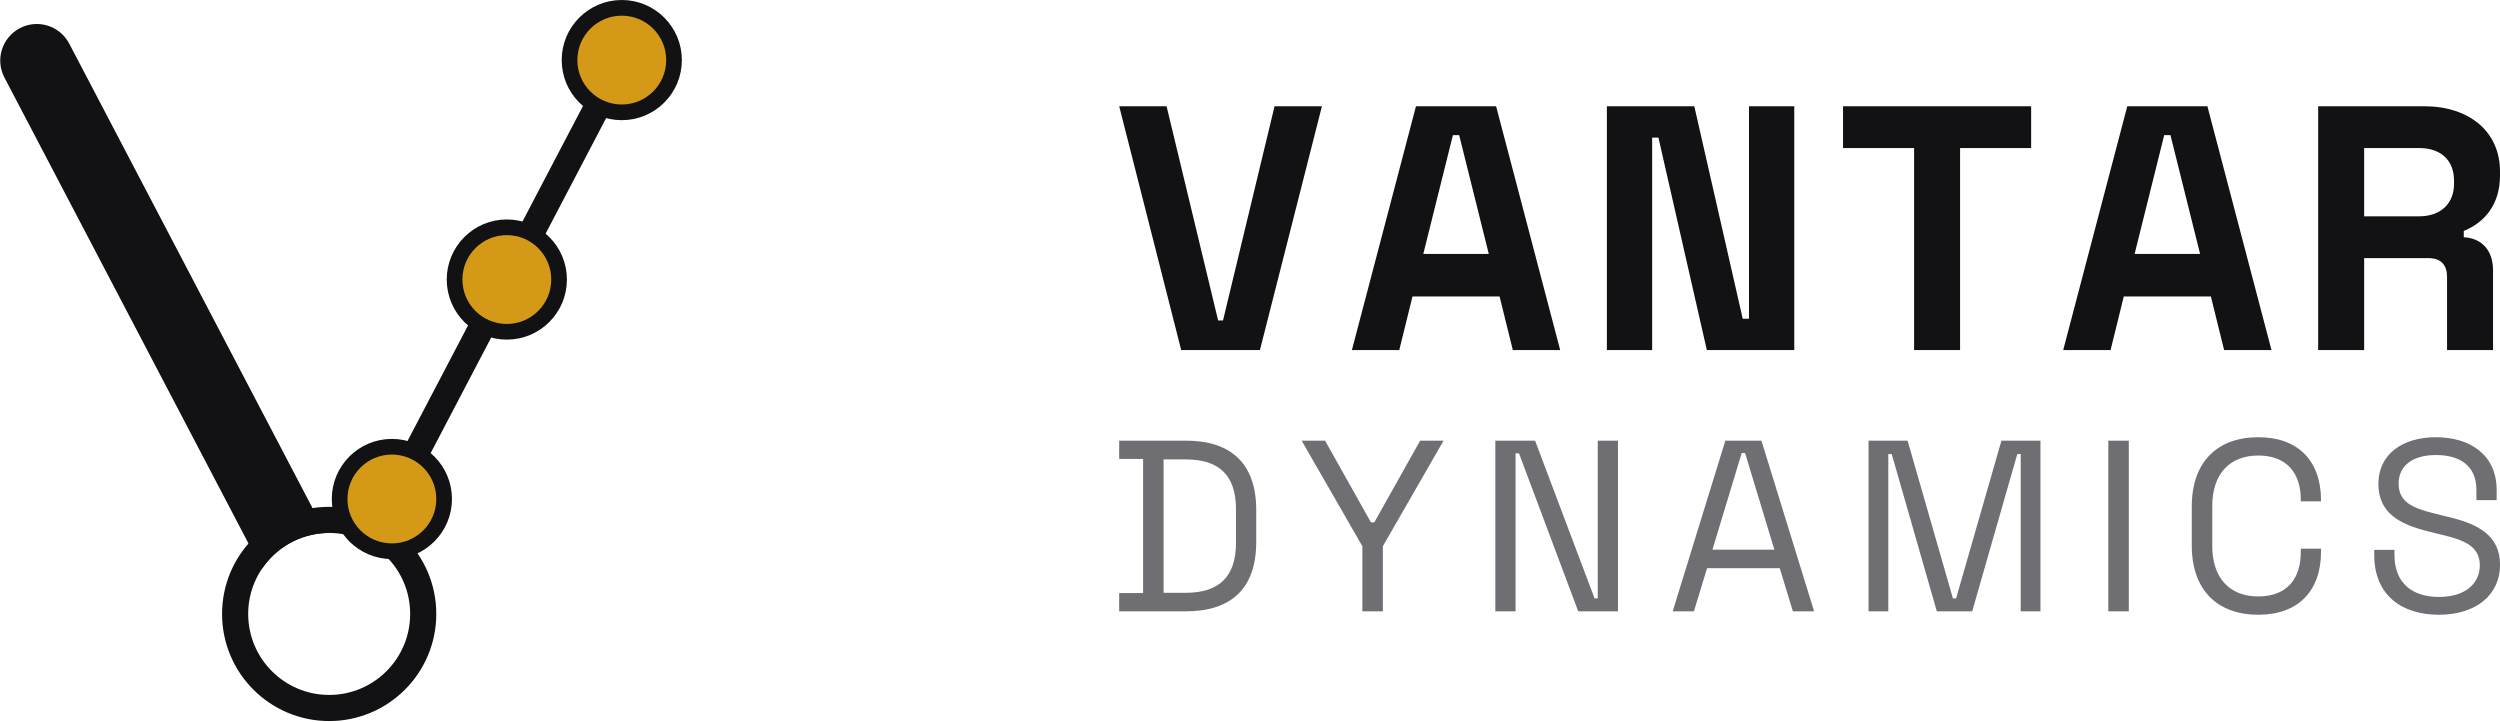
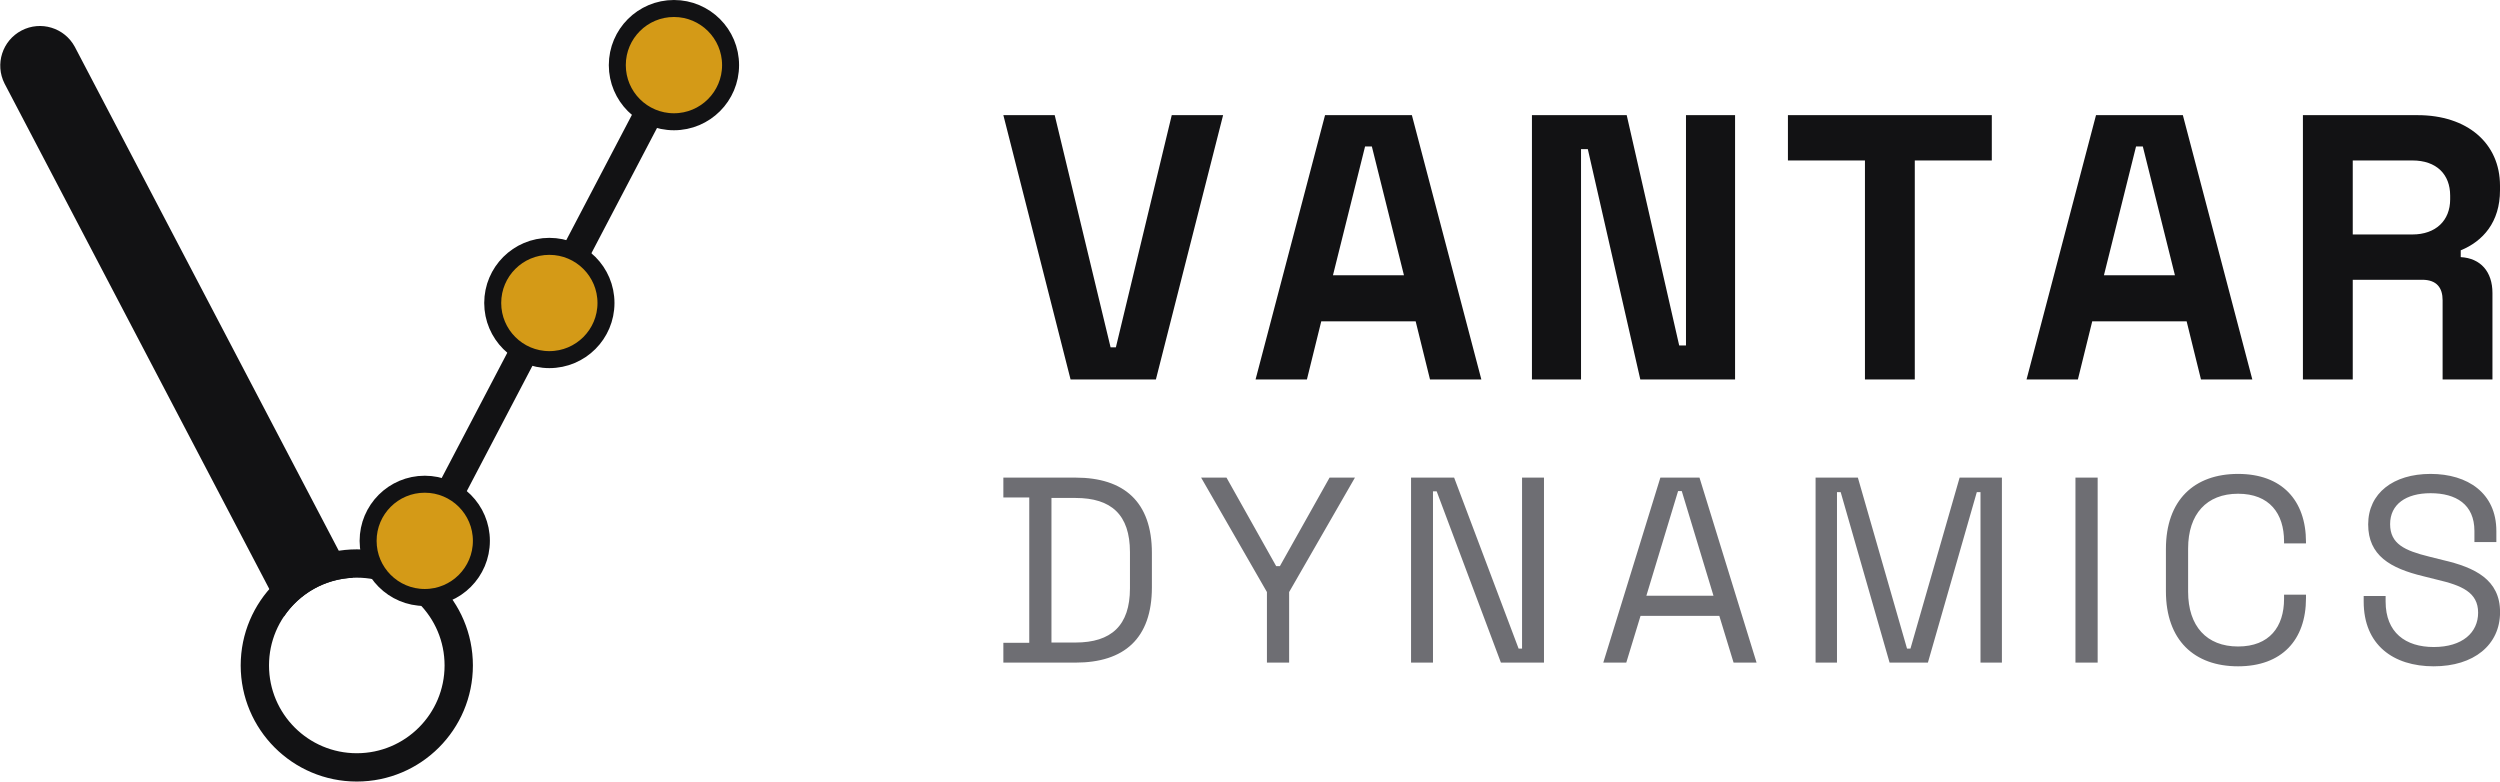
- <svg xmlns="http://www.w3.org/2000/svg" viewBox="21.1 19.75 143.54 41.4" role="img">
+ <svg xmlns="http://www.w3.org/2000/svg" viewBox="21.1 19.75 132.43 41.4" role="img">
  <g transform="translate(10 10) scale(0.6)">
    <path d="M18.900 23.624L43.556 70.695A7.75 7.75 0 0 1 49.657 67.258L25.100 20.376A3.5 3.5 0 0 0 18.900 23.624Z" fill="#121214" />
    <line x1="78" y1="22" x2="56" y2="64" stroke="#121214" stroke-width="2.5" />
    <circle cx="50" cy="75" r="9" fill="none" stroke="#121214" stroke-width="2.5" />
    <circle cx="78" cy="22" r="5" fill="#D49A17" stroke="#121214" stroke-width="1.5" />
    <circle cx="67" cy="43" r="5" fill="#D49A17" stroke="#121214" stroke-width="1.5" />
    <circle cx="56" cy="64" r="5" fill="#D49A17" stroke="#121214" stroke-width="1.5" />
  </g>
-   <path d="M88.92 39.85H93.44L97.0 25.85H94.28L91.32 38.15H91.04L88.08 25.85H85.36Z M98.72 39.85H101.44L102.2 36.77H107.2L107.96 39.85H110.68L107.0 25.85H102.4ZM102.82 34.33 104.52 27.51H104.88L106.58 34.33Z M113.36 39.85H115.96V27.65H116.32L119.1 39.85H124.12V25.85H121.52V38.05H121.16L118.38 25.85H113.36Z M131.0 39.85H133.64V28.25H137.72V25.85H126.92V28.25H131.0Z M139.56 39.85H142.28L143.04 36.77H148.04L148.8 39.85H151.52L147.84 25.85H143.24ZM143.66 34.33 145.36 27.51H145.72L147.42 34.33Z M154.2 39.85H156.84V34.57H160.52C161.3 34.57 161.6 35.01 161.6 35.65V39.85H164.24V35.27C164.24 34.15 163.62 33.43 162.56 33.37V33.01C163.74 32.53 164.64 31.51 164.64 29.83V29.59C164.64 27.33 162.9 25.85 160.28 25.85H154.2ZM156.84 32.17V28.25H160.0C161.28 28.25 162.0 28.99 162.0 30.11V30.31C162.0 31.43 161.24 32.17 160.0 32.17Z" fill="#121214" />
-   <path d="M85.36 54.85H89.182C91.758 54.85 93.228 53.576 93.228 50.86V49.04C93.228 46.338 91.758 45.05 89.182 45.05H85.36V46.1H86.732V53.8H85.36ZM87.908 53.786V46.128H89.182C91.072 46.128 92.066 47.01 92.066 48.998V50.916C92.066 52.89 91.072 53.786 89.182 53.786Z M99.322 54.85H100.498V51.112L103.984 45.05H102.64L100.008 49.74H99.812L97.18 45.05H95.836L99.322 51.112Z M106.956 54.85H108.118V45.778H108.314L111.716 54.85H113.998V45.05H112.836V54.108H112.654L109.238 45.05H106.956Z M117.139 54.85H118.357L119.113 52.372H123.285L124.041 54.85H125.259L122.235 45.05H120.163ZM119.421 51.308 121.101 45.764H121.297L122.977 51.308Z M128.385 54.85H129.519V45.82H129.715L132.305 54.85H134.335L136.925 45.82H137.121V54.85H138.255V45.05H136.015L133.411 54.108H133.229L130.625 45.05H128.385Z M142.151 54.85H143.327V45.05H142.151Z M150.765 55.046C153.075 55.046 154.363 53.66 154.363 51.434V51.252H153.201V51.476C153.201 52.946 152.431 53.996 150.765 53.996C149.099 53.996 148.119 52.918 148.119 51.098V48.802C148.119 46.982 149.099 45.904 150.765 45.904C152.431 45.904 153.201 46.954 153.201 48.424V48.536H154.363V48.466C154.363 46.24 153.075 44.854 150.765 44.854C148.441 44.854 146.943 46.24 146.943 48.83V51.07C146.943 53.66 148.441 55.046 150.765 55.046Z M161.129 55.046C163.257 55.046 164.643 53.912 164.643 52.176C164.643 50.454 163.313 49.81 161.619 49.418L160.891 49.236C159.589 48.914 158.819 48.564 158.819 47.514C158.819 46.464 159.659 45.876 160.961 45.876C162.305 45.876 163.285 46.464 163.285 47.878V48.466H164.447V47.878C164.447 45.876 162.935 44.854 160.961 44.854C158.987 44.854 157.657 45.876 157.657 47.528C157.657 49.18 158.833 49.852 160.569 50.272L161.297 50.454C162.613 50.762 163.481 51.126 163.481 52.204C163.481 53.254 162.655 54.024 161.129 54.024C159.631 54.024 158.581 53.254 158.581 51.616V51.322H157.419V51.616C157.419 53.912 158.987 55.046 161.129 55.046Z" fill="#6E6E73" />
+   <path d="M77.81 39.85H82.33L85.89 25.85H83.17L80.21 38.15H79.93L76.97 25.85H74.25Z M87.61 39.85H90.33L91.09 36.77H96.09L96.85 39.85H99.57L95.89 25.85H91.29ZM91.71 34.33 93.41 27.51H93.77L95.47 34.33Z M102.25 39.85H104.85V27.65H105.21L107.99 39.85H113.01V25.85H110.41V38.05H110.05L107.27 25.85H102.25Z M119.89 39.85H122.53V28.25H126.61V25.85H115.81V28.25H119.89Z M128.45 39.85H131.17L131.93 36.77H136.93L137.69 39.85H140.41L136.73 25.85H132.13ZM132.55 34.33 134.25 27.51H134.61L136.31 34.33Z M143.09 39.85H145.73V34.57H149.41C150.19 34.57 150.49 35.01 150.49 35.65V39.85H153.13V35.27C153.13 34.15 152.51 33.43 151.45 33.37V33.01C152.63 32.53 153.53 31.51 153.53 29.83V29.59C153.53 27.33 151.79 25.85 149.17 25.85H143.09ZM145.73 32.17V28.25H148.89C150.17 28.25 150.89 28.99 150.89 30.11V30.31C150.89 31.43 150.13 32.17 148.89 32.17Z" fill="#121214" />
+   <path d="M74.25 54.85H78.072C80.648 54.85 82.118 53.576 82.118 50.86V49.04C82.118 46.338 80.648 45.05 78.072 45.05H74.25V46.1H75.622V53.8H74.25ZM76.798 53.786V46.128H78.072C79.962 46.128 80.956 47.01 80.956 48.998V50.916C80.956 52.89 79.962 53.786 78.072 53.786Z M88.212 54.85H89.388V51.112L92.874 45.05H91.53L88.898 49.74H88.702L86.07 45.05H84.726L88.212 51.112Z M95.846 54.85H97.008V45.778H97.204L100.606 54.85H102.888V45.05H101.726V54.108H101.544L98.128 45.05H95.846Z M106.029 54.85H107.247L108.003 52.372H112.175L112.931 54.85H114.149L111.125 45.05H109.053ZM108.311 51.308 109.991 45.764H110.187L111.867 51.308Z M117.275 54.85H118.409V45.82H118.605L121.195 54.85H123.225L125.815 45.82H126.011V54.85H127.145V45.05H124.905L122.301 54.108H122.119L119.515 45.05H117.275Z M131.041 54.85H132.217V45.05H131.041Z M139.655 55.046C141.965 55.046 143.253 53.66 143.253 51.434V51.252H142.091V51.476C142.091 52.946 141.321 53.996 139.655 53.996C137.989 53.996 137.009 52.918 137.009 51.098V48.802C137.009 46.982 137.989 45.904 139.655 45.904C141.321 45.904 142.091 46.954 142.091 48.424V48.536H143.253V48.466C143.253 46.24 141.965 44.854 139.655 44.854C137.331 44.854 135.833 46.24 135.833 48.83V51.07C135.833 53.66 137.331 55.046 139.655 55.046Z M150.019 55.046C152.147 55.046 153.533 53.912 153.533 52.176C153.533 50.454 152.203 49.81 150.509 49.418L149.781 49.236C148.479 48.914 147.709 48.564 147.709 47.514C147.709 46.464 148.549 45.876 149.851 45.876C151.195 45.876 152.175 46.464 152.175 47.878V48.466H153.337V47.878C153.337 45.876 151.825 44.854 149.851 44.854C147.877 44.854 146.547 45.876 146.547 47.528C146.547 49.18 147.723 49.852 149.459 50.272L150.187 50.454C151.503 50.762 152.371 51.126 152.371 52.204C152.371 53.254 151.545 54.024 150.019 54.024C148.521 54.024 147.471 53.254 147.471 51.616V51.322H146.309V51.616C146.309 53.912 147.877 55.046 150.019 55.046Z" fill="#6E6E73" />
</svg>
